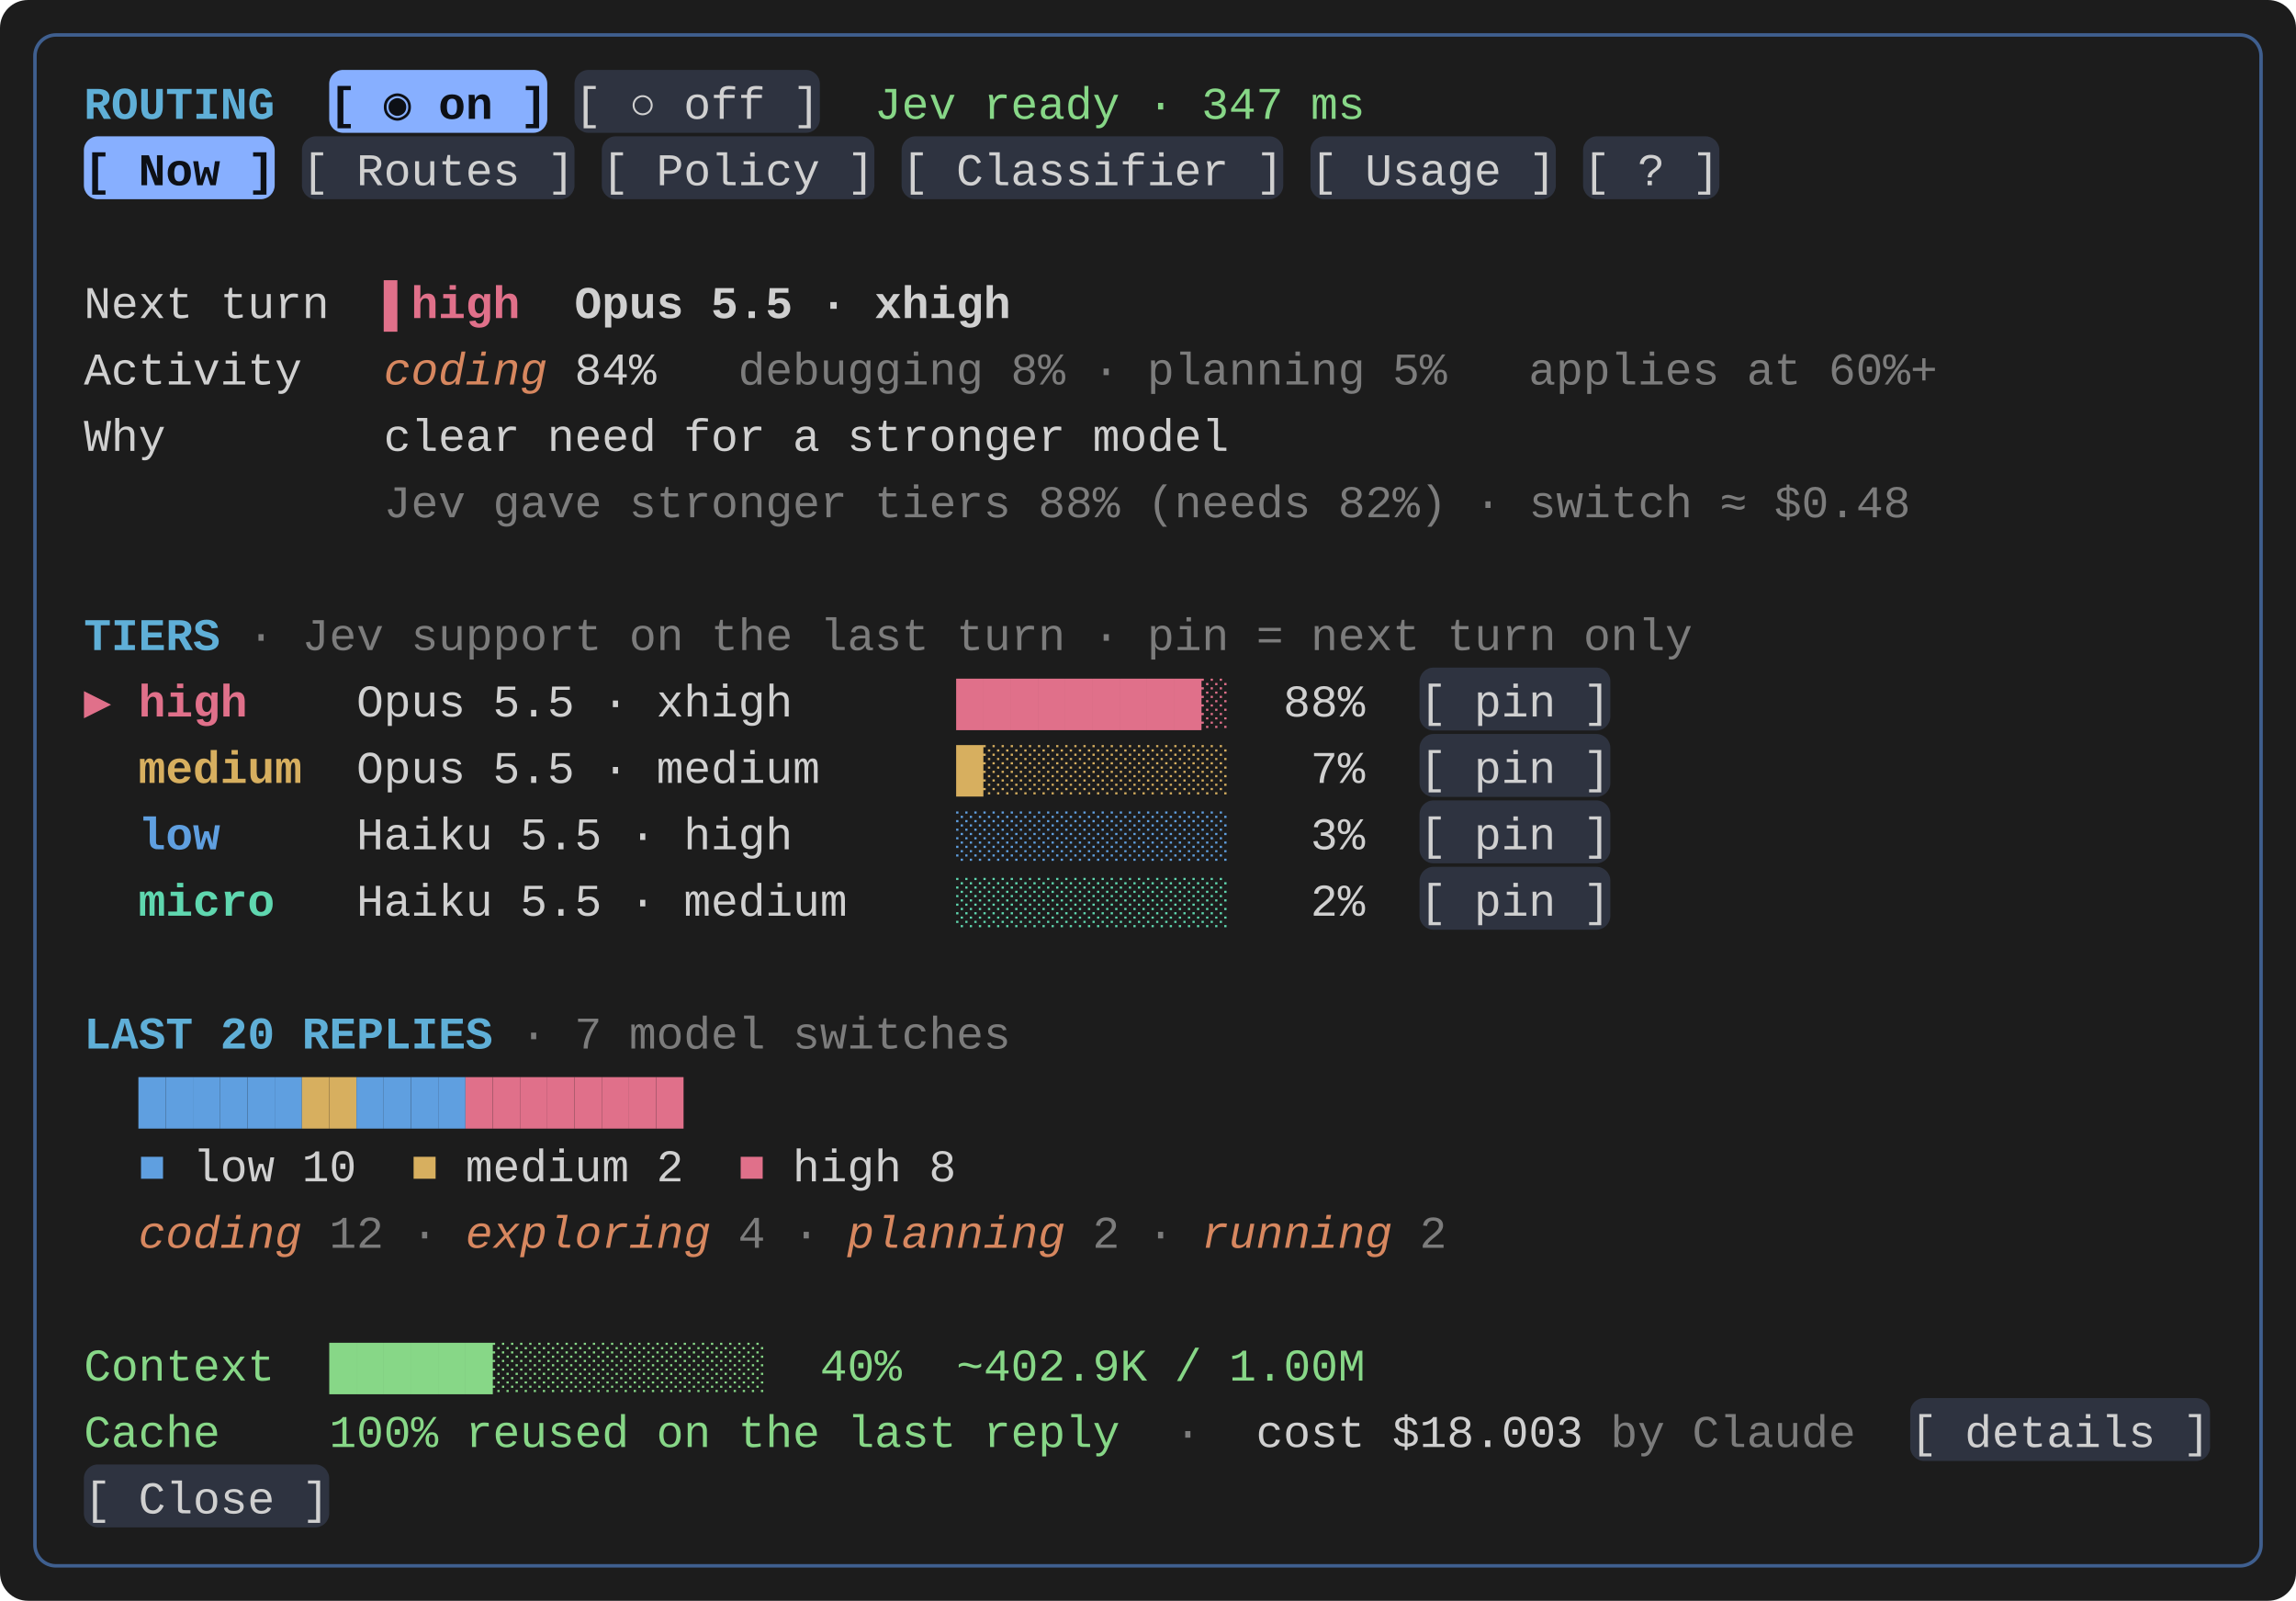
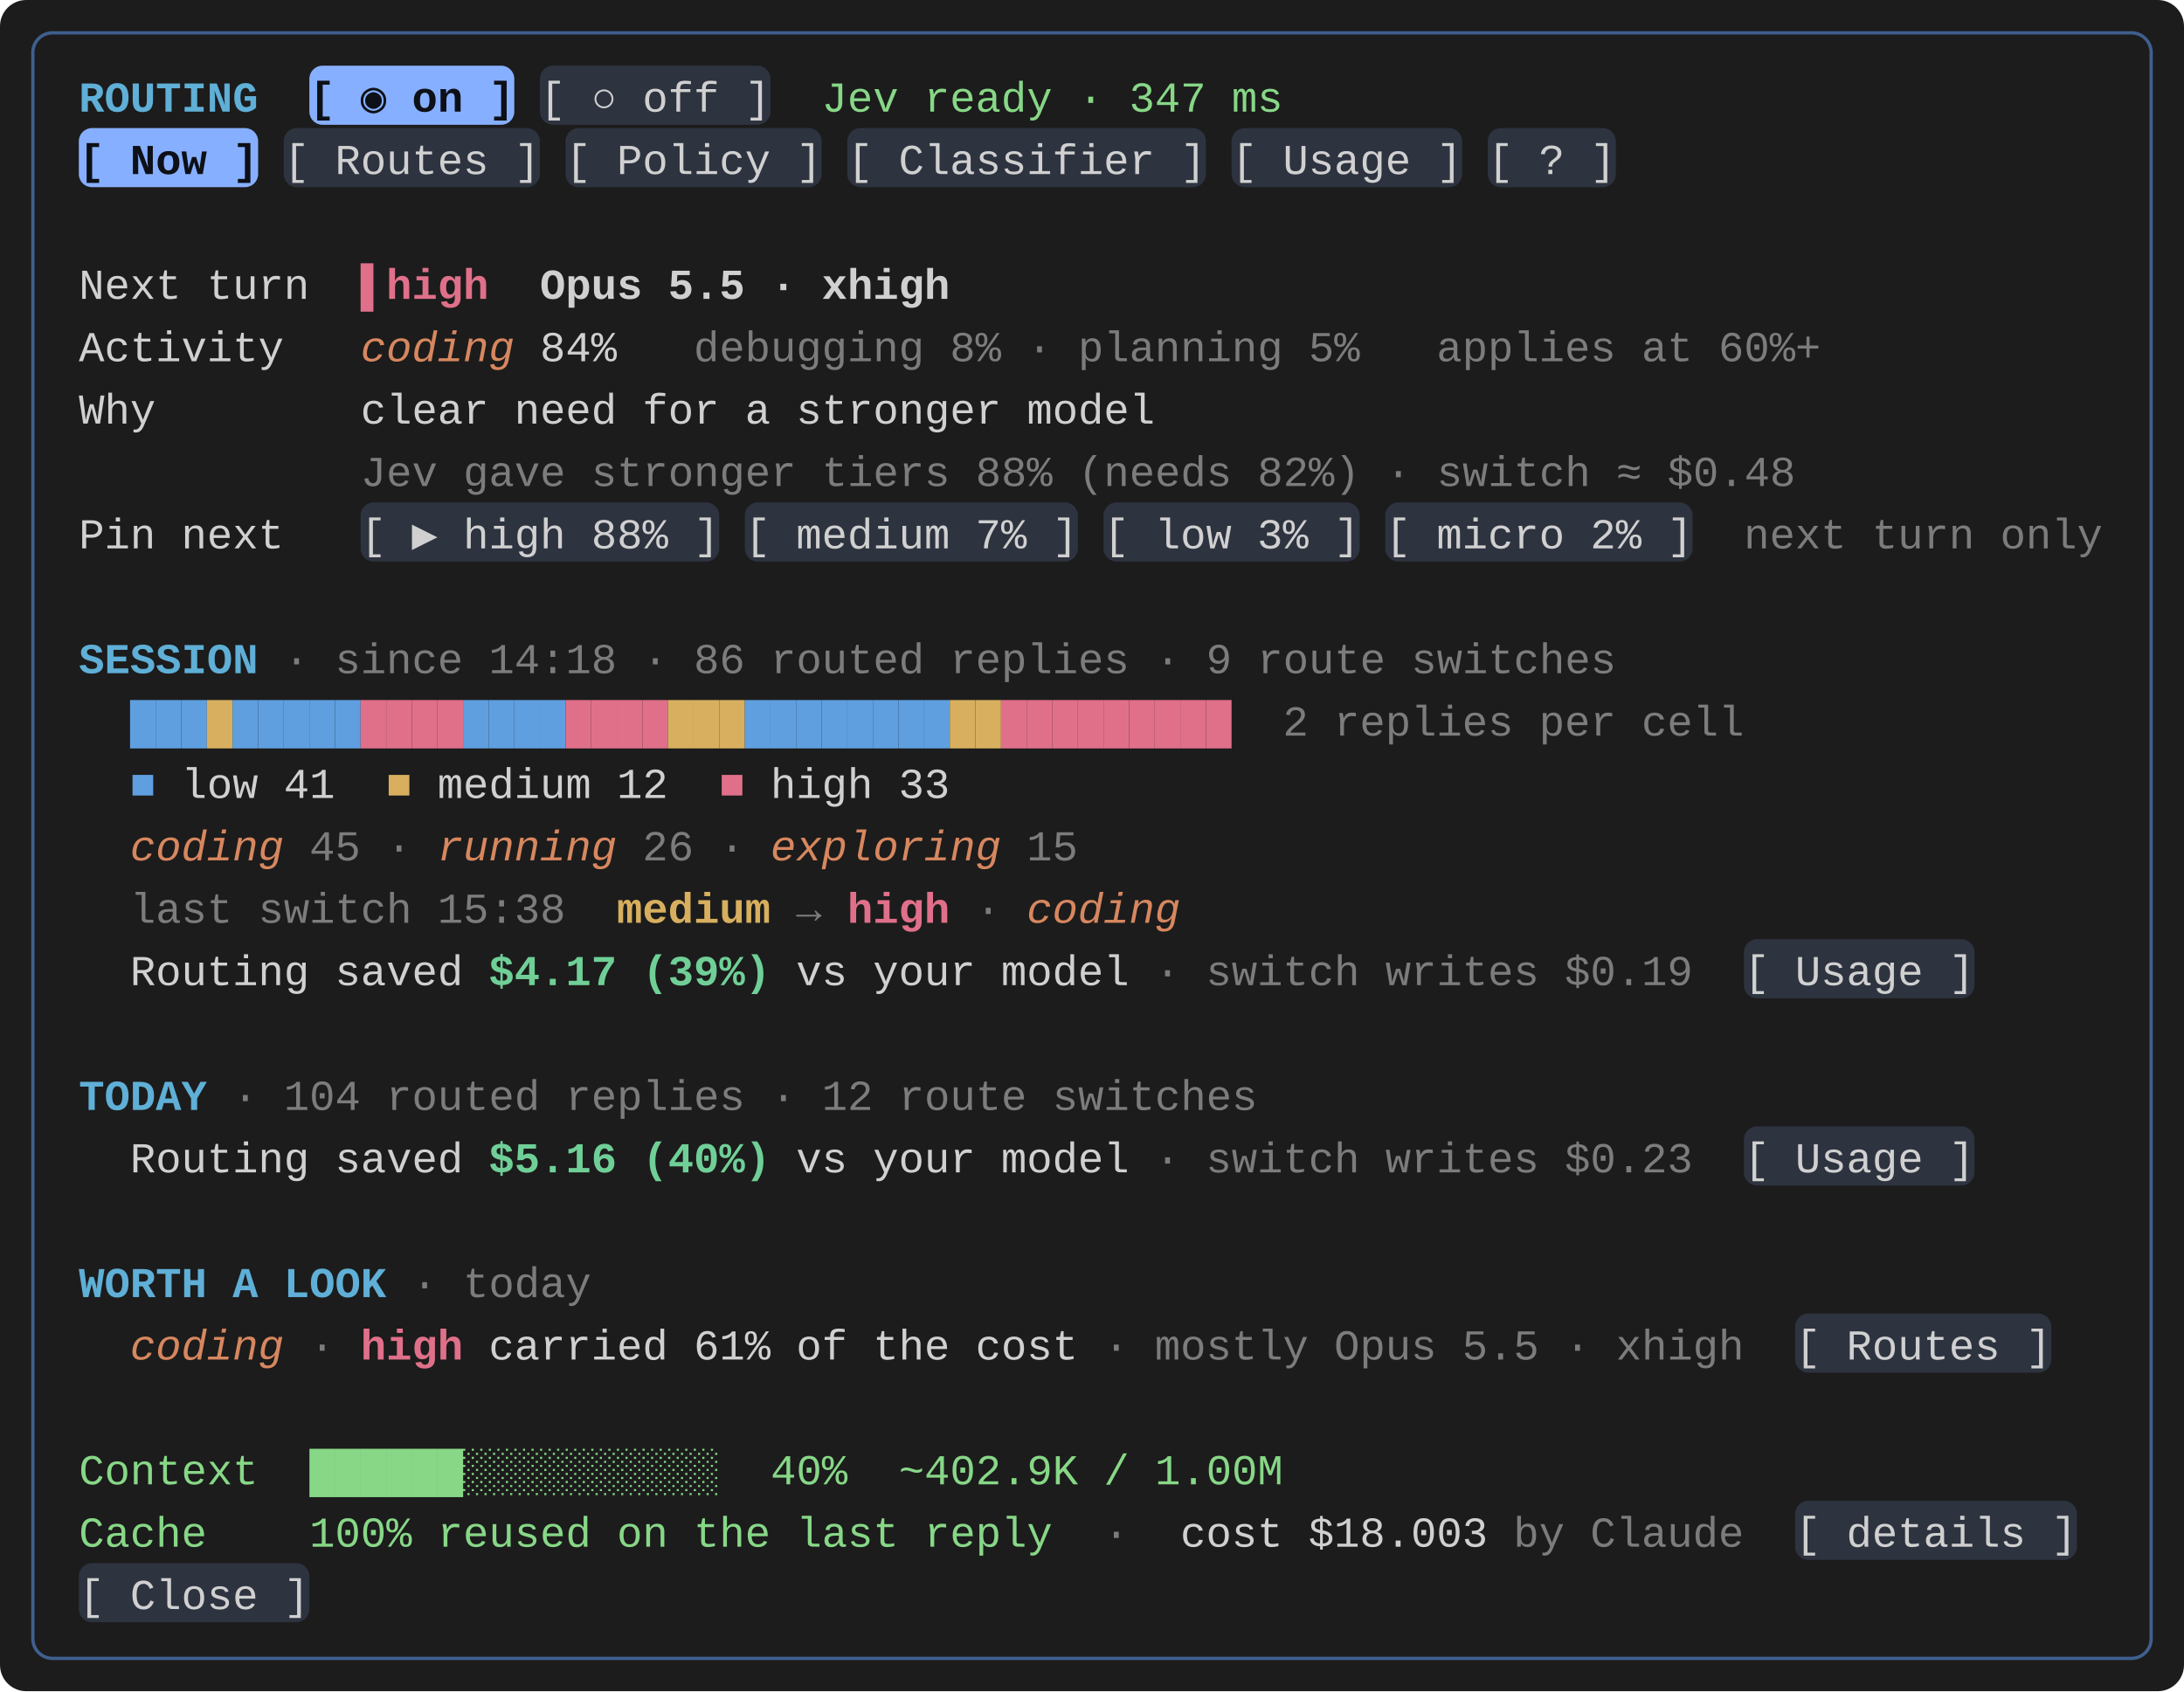
- <svg xmlns="http://www.w3.org/2000/svg" viewBox="0 0 657 458" role="img" aria-labelledby="title desc">
+ <svg xmlns="http://www.w3.org/2000/svg" viewBox="0 0 665 515" role="img" aria-labelledby="title desc">
  <style>
    text { font-family: ui-monospace, SFMono-Regular, Menlo, Consolas, 'Liberation Mono', monospace; font-size: 13px; }
    .cap { font-family: system-ui, -apple-system, 'Segoe UI', sans-serif; font-size: 12px; fill: #9a988f; }
  </style>
-   <rect width="657" height="458" rx="8" fill="#1c1c1c" />
-   <rect x="10" y="10" width="637" height="438" rx="6" fill="none" stroke="#3f5f8f" />
+   <rect width="665" height="515" rx="8" fill="#1c1c1c" />
+   <rect x="10" y="10" width="645" height="495" rx="6" fill="none" stroke="#3f5f8f" />
  <text x="24.0" y="34" fill="#5fafd7" font-weight="700" xml:space="preserve">ROUTING</text>
  <rect x="94.2" y="20" width="62.4" height="18" rx="4" fill="#87afff" />
  <text x="94.2" y="34" fill="#0d1016" font-weight="700" xml:space="preserve">[ ◉ on ]</text>
  <rect x="164.4" y="20" width="70.2" height="18" rx="4" fill="#2e3340" />
  <text x="164.4" y="34" fill="#d0d0d0" xml:space="preserve">[ ○ off ]</text>
  <text x="250.2" y="34" fill="#87d787" xml:space="preserve">Jev ready · 347 ms</text>
  <rect x="24.0" y="39" width="54.6" height="18" rx="4" fill="#87afff" />
  <text x="24.0" y="53" fill="#0d1016" font-weight="700" xml:space="preserve">[ Now ]</text>
  <rect x="86.4" y="39" width="78.0" height="18" rx="4" fill="#2e3340" />
  <text x="86.4" y="53" fill="#d0d0d0" xml:space="preserve">[ Routes ]</text>
  <rect x="172.2" y="39" width="78.0" height="18" rx="4" fill="#2e3340" />
  <text x="172.2" y="53" fill="#d0d0d0" xml:space="preserve">[ Policy ]</text>
  <rect x="258.0" y="39" width="109.2" height="18" rx="4" fill="#2e3340" />
  <text x="258.0" y="53" fill="#d0d0d0" xml:space="preserve">[ Classifier ]</text>
  <rect x="375.0" y="39" width="70.2" height="18" rx="4" fill="#2e3340" />
  <text x="375.0" y="53" fill="#d0d0d0" xml:space="preserve">[ Usage ]</text>
  <rect x="453.0" y="39" width="39.0" height="18" rx="4" fill="#2e3340" />
  <text x="453.0" y="53" fill="#d0d0d0" xml:space="preserve">[ ? ]</text>
  <text x="24.0" y="91" fill="#d0d0d0" xml:space="preserve">Next turn  </text>
  <text x="109.8" y="91" fill="#e0708a" font-weight="700" xml:space="preserve">▌high  </text>
  <text x="164.4" y="91" fill="#d0d0d0" font-weight="700" xml:space="preserve">Opus 5.5 · xhigh</text>
  <text x="24.0" y="110" fill="#d0d0d0" xml:space="preserve">Activity   </text>
  <text x="109.8" y="110" fill="#d7875f" font-style="italic" xml:space="preserve">coding</text>
  <text x="156.6" y="110" fill="#d0d0d0" xml:space="preserve"> 84%</text>
  <text x="187.8" y="110" fill="#7c7c7c" xml:space="preserve">   debugging 8% · planning 5%</text>
  <text x="414.0" y="110" fill="#7c7c7c" xml:space="preserve">   applies at 60%+</text>
  <text x="24.0" y="129" fill="#d0d0d0" xml:space="preserve">Why        </text>
  <text x="109.8" y="129" fill="#d0d0d0" xml:space="preserve">clear need for a stronger model</text>
  <text x="24.0" y="148" fill="#7c7c7c" xml:space="preserve">           Jev gave stronger tiers 88% (needs 82%) · switch ≈ $0.48</text>
-   <text x="24.0" y="186" fill="#5fafd7" font-weight="700" xml:space="preserve">TIERS</text>
-   <text x="63.0" y="186" fill="#7c7c7c" xml:space="preserve"> · Jev support on the last turn · pin = next turn only</text>
-   <text x="24.0" y="205" fill="#e0708a" font-weight="700" xml:space="preserve">▶ </text>
-   <text x="39.6" y="205" fill="#e0708a" font-weight="700" xml:space="preserve">high    </text>
-   <text x="102.0" y="205" fill="#d0d0d0" xml:space="preserve">Opus 5.5 · xhigh      </text>
-   <text x="273.6" y="205" fill="#e0708a" xml:space="preserve">█████████░</text>
-   <text x="351.6" y="205" fill="#d0d0d0" xml:space="preserve">  88%  </text>
-   <rect x="406.2" y="191" width="54.6" height="18" rx="4" fill="#2e3340" />
-   <text x="406.2" y="205" fill="#d0d0d0" xml:space="preserve">[ pin ]</text>
-   <text x="39.6" y="224" fill="#d7af5f" font-weight="700" xml:space="preserve">medium  </text>
-   <text x="102.0" y="224" fill="#d0d0d0" xml:space="preserve">Opus 5.5 · medium     </text>
-   <text x="273.6" y="224" fill="#d7af5f" xml:space="preserve">█░░░░░░░░░</text>
-   <text x="351.6" y="224" fill="#d0d0d0" xml:space="preserve">   7%  </text>
-   <rect x="406.2" y="210" width="54.6" height="18" rx="4" fill="#2e3340" />
-   <text x="406.2" y="224" fill="#d0d0d0" xml:space="preserve">[ pin ]</text>
-   <text x="39.6" y="243" fill="#5f9fe0" font-weight="700" xml:space="preserve">low     </text>
-   <text x="102.0" y="243" fill="#d0d0d0" xml:space="preserve">Haiku 5.5 · high      </text>
-   <text x="273.6" y="243" fill="#5f9fe0" xml:space="preserve">░░░░░░░░░░</text>
-   <text x="351.6" y="243" fill="#d0d0d0" xml:space="preserve">   3%  </text>
-   <rect x="406.2" y="229" width="54.6" height="18" rx="4" fill="#2e3340" />
-   <text x="406.2" y="243" fill="#d0d0d0" xml:space="preserve">[ pin ]</text>
-   <text x="39.6" y="262" fill="#5fd7af" font-weight="700" xml:space="preserve">micro   </text>
-   <text x="102.0" y="262" fill="#d0d0d0" xml:space="preserve">Haiku 5.5 · medium    </text>
-   <text x="273.6" y="262" fill="#5fd7af" xml:space="preserve">░░░░░░░░░░</text>
-   <text x="351.6" y="262" fill="#d0d0d0" xml:space="preserve">   2%  </text>
-   <rect x="406.2" y="248" width="54.6" height="18" rx="4" fill="#2e3340" />
-   <text x="406.2" y="262" fill="#d0d0d0" xml:space="preserve">[ pin ]</text>
-   <text x="24.0" y="300" fill="#5fafd7" font-weight="700" xml:space="preserve">LAST 20 REPLIES</text>
-   <text x="141.0" y="300" fill="#7c7c7c" xml:space="preserve"> · 7 model switches</text>
-   <text x="39.6" y="319" fill="#5f9fe0" font-weight="700" xml:space="preserve">█</text>
-   <text x="47.4" y="319" fill="#5f9fe0" font-weight="700" xml:space="preserve">█</text>
-   <text x="55.2" y="319" fill="#5f9fe0" font-weight="700" xml:space="preserve">█</text>
-   <text x="63.0" y="319" fill="#5f9fe0" font-weight="700" xml:space="preserve">█</text>
-   <text x="70.8" y="319" fill="#5f9fe0" font-weight="700" xml:space="preserve">█</text>
-   <text x="78.6" y="319" fill="#5f9fe0" font-weight="700" xml:space="preserve">█</text>
-   <text x="86.4" y="319" fill="#d7af5f" font-weight="700" xml:space="preserve">█</text>
-   <text x="94.2" y="319" fill="#d7af5f" font-weight="700" xml:space="preserve">█</text>
-   <text x="102.0" y="319" fill="#5f9fe0" font-weight="700" xml:space="preserve">█</text>
-   <text x="109.8" y="319" fill="#5f9fe0" font-weight="700" xml:space="preserve">█</text>
-   <text x="117.6" y="319" fill="#5f9fe0" font-weight="700" xml:space="preserve">█</text>
-   <text x="125.4" y="319" fill="#5f9fe0" font-weight="700" xml:space="preserve">█</text>
-   <text x="133.2" y="319" fill="#e0708a" font-weight="700" xml:space="preserve">█</text>
-   <text x="141.0" y="319" fill="#e0708a" font-weight="700" xml:space="preserve">█</text>
-   <text x="148.8" y="319" fill="#e0708a" font-weight="700" xml:space="preserve">█</text>
-   <text x="156.6" y="319" fill="#e0708a" font-weight="700" xml:space="preserve">█</text>
-   <text x="164.4" y="319" fill="#e0708a" font-weight="700" xml:space="preserve">█</text>
-   <text x="172.2" y="319" fill="#e0708a" font-weight="700" xml:space="preserve">█</text>
-   <text x="180.0" y="319" fill="#e0708a" font-weight="700" xml:space="preserve">█</text>
-   <text x="187.8" y="319" fill="#e0708a" font-weight="700" xml:space="preserve">█</text>
-   <text x="39.6" y="338" fill="#5f9fe0" font-weight="700" xml:space="preserve">■ </text>
-   <text x="55.2" y="338" fill="#d0d0d0" xml:space="preserve">low 10  </text>
-   <text x="117.6" y="338" fill="#d7af5f" font-weight="700" xml:space="preserve">■ </text>
-   <text x="133.2" y="338" fill="#d0d0d0" xml:space="preserve">medium 2  </text>
-   <text x="211.2" y="338" fill="#e0708a" font-weight="700" xml:space="preserve">■ </text>
-   <text x="226.8" y="338" fill="#d0d0d0" xml:space="preserve">high 8  </text>
-   <text x="39.6" y="357" fill="#d7875f" font-style="italic" xml:space="preserve">coding</text>
-   <text x="86.4" y="357" fill="#7c7c7c" xml:space="preserve"> 12 · </text>
-   <text x="133.2" y="357" fill="#d7875f" font-style="italic" xml:space="preserve">exploring</text>
-   <text x="203.4" y="357" fill="#7c7c7c" xml:space="preserve"> 4 · </text>
-   <text x="242.4" y="357" fill="#d7875f" font-style="italic" xml:space="preserve">planning</text>
-   <text x="304.8" y="357" fill="#7c7c7c" xml:space="preserve"> 2 · </text>
-   <text x="343.8" y="357" fill="#d7875f" font-style="italic" xml:space="preserve">running</text>
-   <text x="398.4" y="357" fill="#7c7c7c" xml:space="preserve"> 2</text>
-   <text x="24.0" y="395" fill="#87d787" xml:space="preserve">Context  ██████░░░░░░░░░░  40%  ~402.9K / 1.00M</text>
-   <text x="24.0" y="414" fill="#87d787" xml:space="preserve">Cache    </text>
-   <text x="94.2" y="414" fill="#87d787" xml:space="preserve">100% reused on the last reply</text>
-   <text x="320.4" y="414" fill="#7c7c7c" xml:space="preserve">  ·  </text>
-   <text x="359.4" y="414" fill="#d0d0d0" xml:space="preserve">cost $18.003 </text>
-   <text x="460.8" y="414" fill="#7c7c7c" xml:space="preserve">by Claude  </text>
-   <rect x="546.6" y="400" width="85.8" height="18" rx="4" fill="#2e3340" />
-   <text x="546.6" y="414" fill="#d0d0d0" xml:space="preserve">[ details ]</text>
-   <rect x="24.0" y="419" width="70.2" height="18" rx="4" fill="#2e3340" />
-   <text x="24.0" y="433" fill="#d0d0d0" xml:space="preserve">[ Close ]</text>
+   <text x="24.0" y="167" fill="#d0d0d0" xml:space="preserve">Pin next   </text>
+   <rect x="109.8" y="153" width="109.2" height="18" rx="4" fill="#2e3340" />
+   <text x="109.8" y="167" fill="#d0d0d0" xml:space="preserve">[ ▶ high 88% ]</text>
+   <rect x="226.8" y="153" width="101.4" height="18" rx="4" fill="#2e3340" />
+   <text x="226.8" y="167" fill="#d0d0d0" xml:space="preserve">[ medium 7% ]</text>
+   <rect x="336.0" y="153" width="78.0" height="18" rx="4" fill="#2e3340" />
+   <text x="336.0" y="167" fill="#d0d0d0" xml:space="preserve">[ low 3% ]</text>
+   <rect x="421.8" y="153" width="93.6" height="18" rx="4" fill="#2e3340" />
+   <text x="421.8" y="167" fill="#d0d0d0" xml:space="preserve">[ micro 2% ]</text>
+   <text x="523.2" y="167" fill="#7c7c7c" xml:space="preserve"> next turn only</text>
+   <text x="24.0" y="205" fill="#5fafd7" font-weight="700" xml:space="preserve">SESSION</text>
+   <text x="78.6" y="205" fill="#7c7c7c" xml:space="preserve"> · since 14:18 · 86 routed replies · 9 route switches</text>
+   <text x="39.6" y="224" fill="#5f9fe0" font-weight="700" xml:space="preserve">█</text>
+   <text x="47.4" y="224" fill="#5f9fe0" font-weight="700" xml:space="preserve">█</text>
+   <text x="55.2" y="224" fill="#5f9fe0" font-weight="700" xml:space="preserve">█</text>
+   <text x="63.0" y="224" fill="#d7af5f" font-weight="700" xml:space="preserve">█</text>
+   <text x="70.8" y="224" fill="#5f9fe0" font-weight="700" xml:space="preserve">█</text>
+   <text x="78.6" y="224" fill="#5f9fe0" font-weight="700" xml:space="preserve">█</text>
+   <text x="86.4" y="224" fill="#5f9fe0" font-weight="700" xml:space="preserve">█</text>
+   <text x="94.2" y="224" fill="#5f9fe0" font-weight="700" xml:space="preserve">█</text>
+   <text x="102.0" y="224" fill="#5f9fe0" font-weight="700" xml:space="preserve">█</text>
+   <text x="109.8" y="224" fill="#e0708a" font-weight="700" xml:space="preserve">█</text>
+   <text x="117.6" y="224" fill="#e0708a" font-weight="700" xml:space="preserve">█</text>
+   <text x="125.4" y="224" fill="#e0708a" font-weight="700" xml:space="preserve">█</text>
+   <text x="133.2" y="224" fill="#e0708a" font-weight="700" xml:space="preserve">█</text>
+   <text x="141.0" y="224" fill="#5f9fe0" font-weight="700" xml:space="preserve">█</text>
+   <text x="148.8" y="224" fill="#5f9fe0" font-weight="700" xml:space="preserve">█</text>
+   <text x="156.6" y="224" fill="#5f9fe0" font-weight="700" xml:space="preserve">█</text>
+   <text x="164.4" y="224" fill="#5f9fe0" font-weight="700" xml:space="preserve">█</text>
+   <text x="172.2" y="224" fill="#e0708a" font-weight="700" xml:space="preserve">█</text>
+   <text x="180.0" y="224" fill="#e0708a" font-weight="700" xml:space="preserve">█</text>
+   <text x="187.8" y="224" fill="#e0708a" font-weight="700" xml:space="preserve">█</text>
+   <text x="195.6" y="224" fill="#e0708a" font-weight="700" xml:space="preserve">█</text>
+   <text x="203.4" y="224" fill="#d7af5f" font-weight="700" xml:space="preserve">█</text>
+   <text x="211.2" y="224" fill="#d7af5f" font-weight="700" xml:space="preserve">█</text>
+   <text x="219.0" y="224" fill="#d7af5f" font-weight="700" xml:space="preserve">█</text>
+   <text x="226.8" y="224" fill="#5f9fe0" font-weight="700" xml:space="preserve">█</text>
+   <text x="234.6" y="224" fill="#5f9fe0" font-weight="700" xml:space="preserve">█</text>
+   <text x="242.4" y="224" fill="#5f9fe0" font-weight="700" xml:space="preserve">█</text>
+   <text x="250.2" y="224" fill="#5f9fe0" font-weight="700" xml:space="preserve">█</text>
+   <text x="258.0" y="224" fill="#5f9fe0" font-weight="700" xml:space="preserve">█</text>
+   <text x="265.8" y="224" fill="#5f9fe0" font-weight="700" xml:space="preserve">█</text>
+   <text x="273.6" y="224" fill="#5f9fe0" font-weight="700" xml:space="preserve">█</text>
+   <text x="281.4" y="224" fill="#5f9fe0" font-weight="700" xml:space="preserve">█</text>
+   <text x="289.2" y="224" fill="#d7af5f" font-weight="700" xml:space="preserve">█</text>
+   <text x="297.0" y="224" fill="#d7af5f" font-weight="700" xml:space="preserve">█</text>
+   <text x="304.8" y="224" fill="#e0708a" font-weight="700" xml:space="preserve">█</text>
+   <text x="312.6" y="224" fill="#e0708a" font-weight="700" xml:space="preserve">█</text>
+   <text x="320.4" y="224" fill="#e0708a" font-weight="700" xml:space="preserve">█</text>
+   <text x="328.2" y="224" fill="#e0708a" font-weight="700" xml:space="preserve">█</text>
+   <text x="336.0" y="224" fill="#e0708a" font-weight="700" xml:space="preserve">█</text>
+   <text x="343.8" y="224" fill="#e0708a" font-weight="700" xml:space="preserve">█</text>
+   <text x="351.6" y="224" fill="#e0708a" font-weight="700" xml:space="preserve">█</text>
+   <text x="359.4" y="224" fill="#e0708a" font-weight="700" xml:space="preserve">█</text>
+   <text x="367.2" y="224" fill="#e0708a" font-weight="700" xml:space="preserve">█</text>
+   <text x="375.0" y="224" fill="#7c7c7c" xml:space="preserve">  2 replies per cell</text>
+   <text x="39.6" y="243" fill="#5f9fe0" font-weight="700" xml:space="preserve">■ </text>
+   <text x="55.2" y="243" fill="#d0d0d0" xml:space="preserve">low 41  </text>
+   <text x="117.6" y="243" fill="#d7af5f" font-weight="700" xml:space="preserve">■ </text>
+   <text x="133.2" y="243" fill="#d0d0d0" xml:space="preserve">medium 12  </text>
+   <text x="219.0" y="243" fill="#e0708a" font-weight="700" xml:space="preserve">■ </text>
+   <text x="234.6" y="243" fill="#d0d0d0" xml:space="preserve">high 33  </text>
+   <text x="39.6" y="262" fill="#d7875f" font-style="italic" xml:space="preserve">coding</text>
+   <text x="86.4" y="262" fill="#7c7c7c" xml:space="preserve"> 45 · </text>
+   <text x="133.2" y="262" fill="#d7875f" font-style="italic" xml:space="preserve">running</text>
+   <text x="187.8" y="262" fill="#7c7c7c" xml:space="preserve"> 26 · </text>
+   <text x="234.6" y="262" fill="#d7875f" font-style="italic" xml:space="preserve">exploring</text>
+   <text x="304.8" y="262" fill="#7c7c7c" xml:space="preserve"> 15</text>
+   <text x="39.6" y="281" fill="#7c7c7c" xml:space="preserve">last switch 15:38  </text>
+   <text x="187.8" y="281" fill="#d7af5f" font-weight="700" xml:space="preserve">medium</text>
+   <text x="234.6" y="281" fill="#7c7c7c" xml:space="preserve"> → </text>
+   <text x="258.0" y="281" fill="#e0708a" font-weight="700" xml:space="preserve">high</text>
+   <text x="289.2" y="281" fill="#7c7c7c" xml:space="preserve"> · </text>
+   <text x="312.6" y="281" fill="#d7875f" font-style="italic" xml:space="preserve">coding</text>
+   <text x="39.6" y="300" fill="#d0d0d0" xml:space="preserve">Routing saved </text>
+   <text x="148.8" y="300" fill="#6fcf97" font-weight="700" xml:space="preserve">$4.17 (39%)</text>
+   <text x="234.6" y="300" fill="#d0d0d0" xml:space="preserve"> vs your model</text>
+   <text x="343.8" y="300" fill="#7c7c7c" xml:space="preserve"> · switch writes $0.19</text>
+   <rect x="531.0" y="286" width="70.2" height="18" rx="4" fill="#2e3340" />
+   <text x="531.0" y="300" fill="#d0d0d0" xml:space="preserve">[ Usage ]</text>
+   <text x="24.0" y="338" fill="#5fafd7" font-weight="700" xml:space="preserve">TODAY</text>
+   <text x="63.0" y="338" fill="#7c7c7c" xml:space="preserve"> · 104 routed replies · 12 route switches</text>
+   <text x="39.6" y="357" fill="#d0d0d0" xml:space="preserve">Routing saved </text>
+   <text x="148.8" y="357" fill="#6fcf97" font-weight="700" xml:space="preserve">$5.16 (40%)</text>
+   <text x="234.6" y="357" fill="#d0d0d0" xml:space="preserve"> vs your model</text>
+   <text x="343.8" y="357" fill="#7c7c7c" xml:space="preserve"> · switch writes $0.23</text>
+   <rect x="531.0" y="343" width="70.2" height="18" rx="4" fill="#2e3340" />
+   <text x="531.0" y="357" fill="#d0d0d0" xml:space="preserve">[ Usage ]</text>
+   <text x="24.0" y="395" fill="#5fafd7" font-weight="700" xml:space="preserve">WORTH A LOOK</text>
+   <text x="117.6" y="395" fill="#7c7c7c" xml:space="preserve"> · today</text>
+   <text x="39.6" y="414" fill="#d7875f" font-style="italic" xml:space="preserve">coding</text>
+   <text x="86.4" y="414" fill="#7c7c7c" xml:space="preserve"> · </text>
+   <text x="109.8" y="414" fill="#e0708a" font-weight="700" xml:space="preserve">high</text>
+   <text x="141.0" y="414" fill="#d0d0d0" xml:space="preserve"> carried 61% of the cost</text>
+   <text x="328.2" y="414" fill="#7c7c7c" xml:space="preserve"> · mostly Opus 5.5 · xhigh</text>
+   <rect x="546.6" y="400" width="78.0" height="18" rx="4" fill="#2e3340" />
+   <text x="546.6" y="414" fill="#d0d0d0" xml:space="preserve">[ Routes ]</text>
+   <text x="24.0" y="452" fill="#87d787" xml:space="preserve">Context  ██████░░░░░░░░░░  40%  ~402.9K / 1.00M</text>
+   <text x="24.0" y="471" fill="#87d787" xml:space="preserve">Cache    </text>
+   <text x="94.2" y="471" fill="#87d787" xml:space="preserve">100% reused on the last reply</text>
+   <text x="320.4" y="471" fill="#7c7c7c" xml:space="preserve">  ·  </text>
+   <text x="359.4" y="471" fill="#d0d0d0" xml:space="preserve">cost $18.003 </text>
+   <text x="460.8" y="471" fill="#7c7c7c" xml:space="preserve">by Claude  </text>
+   <rect x="546.6" y="457" width="85.8" height="18" rx="4" fill="#2e3340" />
+   <text x="546.6" y="471" fill="#d0d0d0" xml:space="preserve">[ details ]</text>
+   <rect x="24.0" y="476" width="70.2" height="18" rx="4" fill="#2e3340" />
+   <text x="24.0" y="490" fill="#d0d0d0" xml:space="preserve">[ Close ]</text>
</svg>
